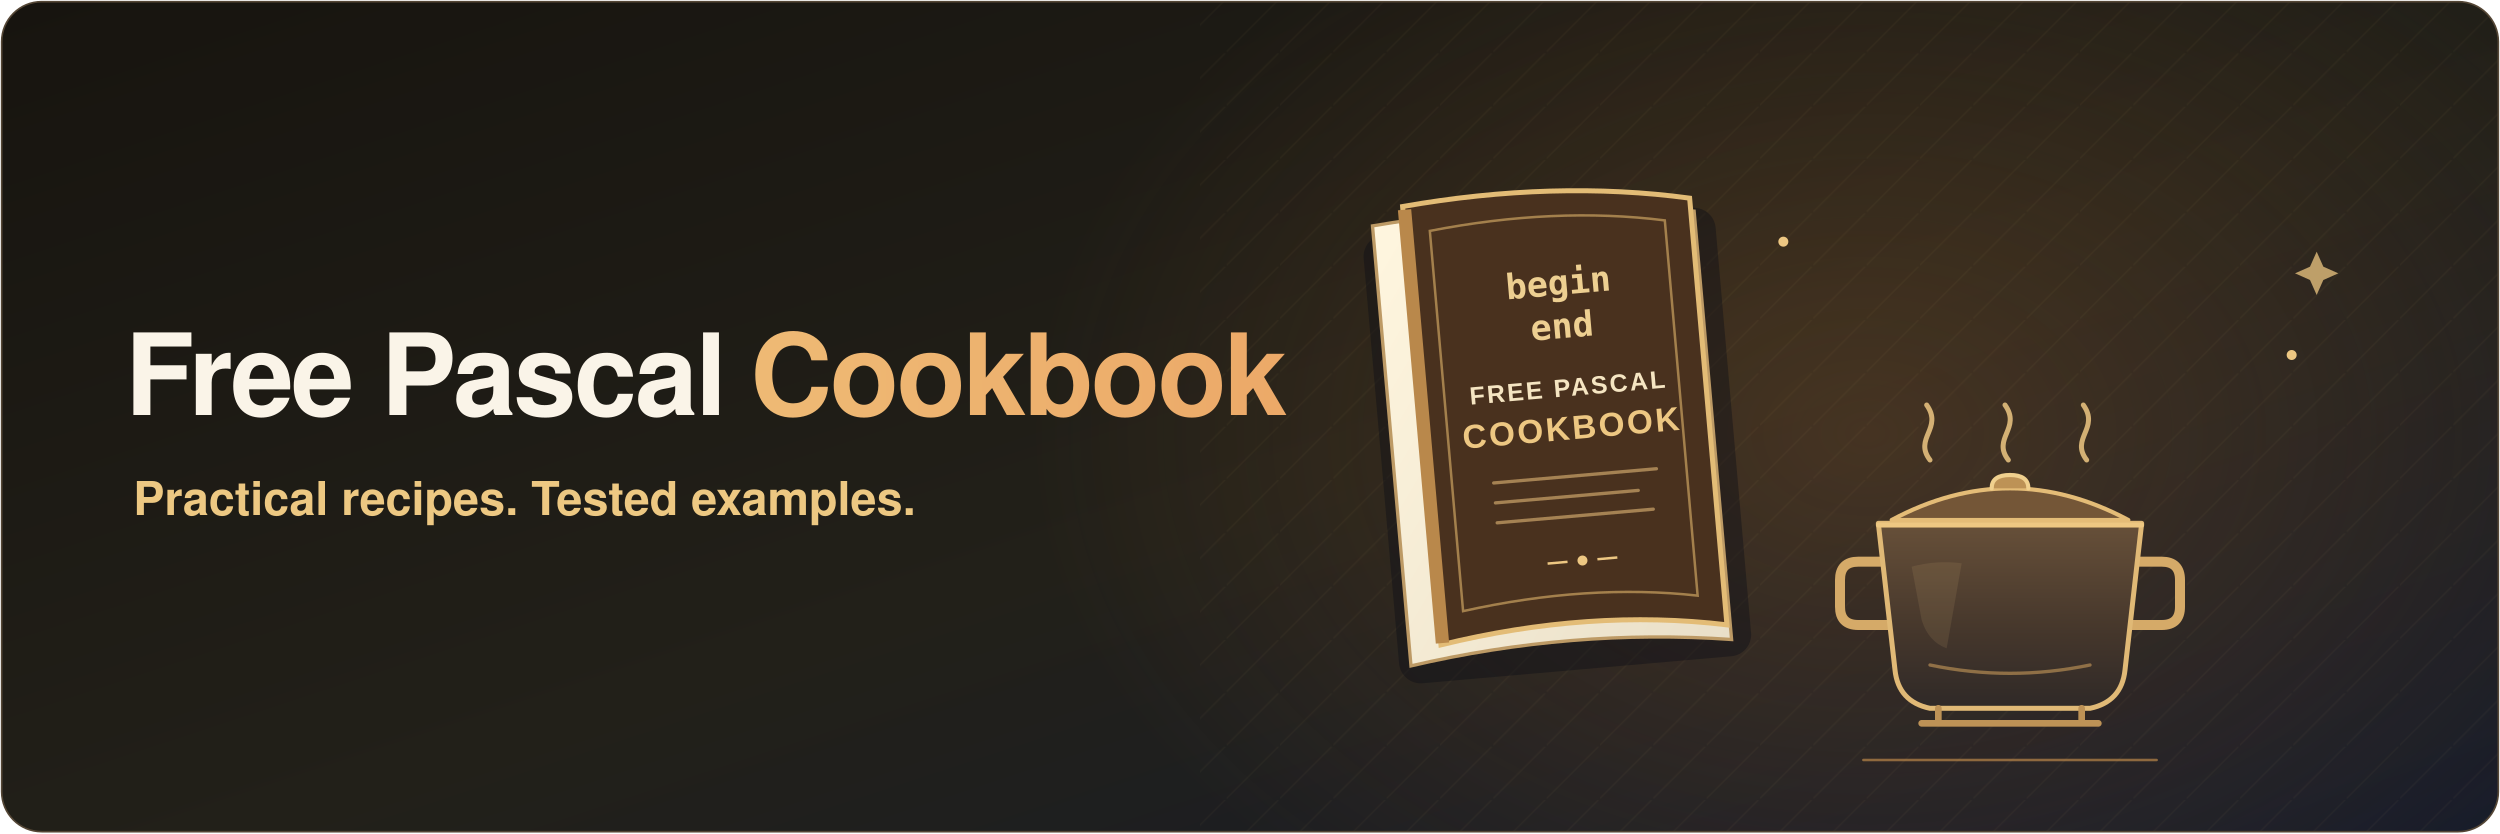
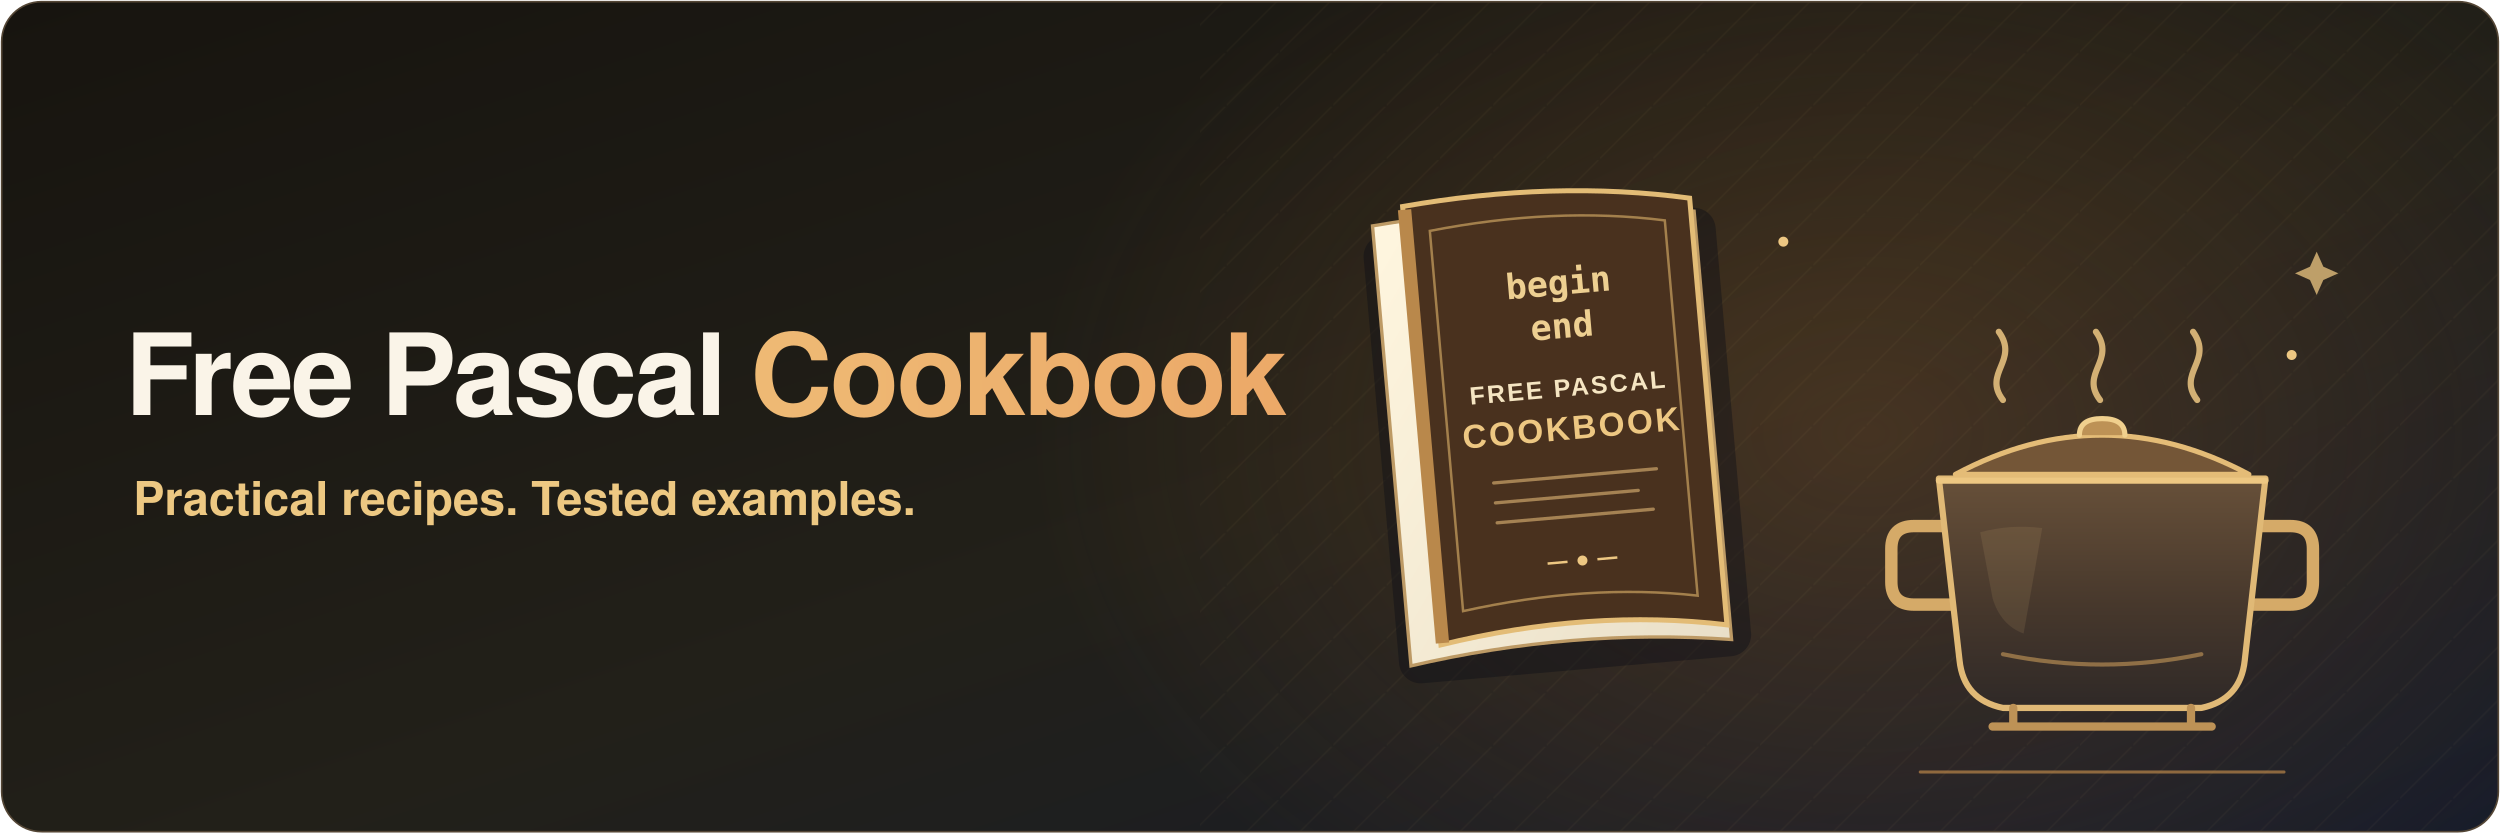
<svg xmlns="http://www.w3.org/2000/svg" width="1500" height="500" viewBox="0 0 1500 500" role="img" aria-labelledby="title desc">
  <defs>
    <linearGradient id="bg" x2="1" y2="1">
      <stop stop-color="#17140f" />
      <stop offset=".55" stop-color="#222019" />
      <stop offset="1" stop-color="#171c2a" />
    </linearGradient>
    <radialGradient id="glow">
      <stop stop-color="#a56832" stop-opacity=".28" />
      <stop offset="1" stop-color="#a56832" stop-opacity="0" />
    </radialGradient>
    <linearGradient id="gold" x2="1">
      <stop stop-color="#f1cd83" />
      <stop offset="1" stop-color="#eca968" />
    </linearGradient>
    <linearGradient id="page" x2="1" y2="1">
      <stop stop-color="#fff6df" />
      <stop offset="1" stop-color="#e9dfc8" />
    </linearGradient>
    <linearGradient id="potBody" x2="0" y2="1">
      <stop stop-color="#675039" />
      <stop offset=".55" stop-color="#47382c" />
      <stop offset="1" stop-color="#2f2927" />
    </linearGradient>
    <pattern id="grain" width="32" height="32" patternUnits="userSpaceOnUse">
      <path d="M0 31L31 0" stroke="#eacb8c" stroke-opacity=".035" />
    </pattern>
    <clipPath id="frame">
      <rect x="1" y="1" width="1498" height="498" rx="24" />
    </clipPath>
  </defs>
  <g clip-path="url(#frame)">
    <path fill="url(#bg)" d="M0 0H1500V500H0z" />
    <ellipse cx="1120" cy="260" rx="500" ry="360" fill="url(#glow)" />
    <path d="M720 0H1500V500H720z" fill="url(#grain)" />
  </g>
  <rect x="1" y="1" width="1498" height="498" rx="24" fill="none" stroke="#544635" />
  <g transform="translate(0 38)" font-family="Segoe UI, Helvetica, Arial, sans-serif">
    <text x="75" y="211" fill="#faf4e8" font-size="68" font-weight="700" letter-spacing="-1.5">Free Pascal<tspan dx="14" fill="url(#gold)">Cookbook</tspan>
    </text>
    <text x="80" y="271" fill="#edc882" font-size="28" font-weight="600">Practical recipes. Tested examples.</text>
  </g>
  <g transform="translate(810 117) rotate(-5 105 135)">
    <rect x="17" y="17" width="212" height="270" rx="13" fill="#080b14" opacity=".38" />
    <path d="M24 11Q123 3 217 19V277Q122 262 24 276Z" fill="url(#page)" stroke="#bd9a65" stroke-width="2" />
    <path d="M43 1Q135 -7 215 11V268Q134 251 43 265Z" fill="#49311e" stroke="#e3bc76" stroke-width="3" />
    <path d="M44 3V264" stroke="#b9884b" stroke-width="8" />
    <path d="M58 17Q134 9 199 23V249Q134 236 58 246Z" fill="none" stroke="#c79e5f" stroke-opacity=".72" stroke-width="1.5" />
    <g text-anchor="middle" fill="#edcf91" font-family="Cascadia Code, Consolas, monospace" font-size="21" font-weight="700">
      <text x="132" y="62">begin</text>
      <text x="132" y="88">end</text>
    </g>
    <text x="132" y="123" text-anchor="middle" fill="#f5e5c2" font-family="Segoe UI, Arial, sans-serif" font-size="15" font-weight="700" letter-spacing="1.3">FREE PASCAL</text>
    <text x="132" y="149" text-anchor="middle" fill="#edc782" font-family="Segoe UI, Arial, sans-serif" font-size="20" font-weight="700" letter-spacing="1.5">COOKBOOK</text>
    <path d="M83 171H181M83 183H169M83 195H177" stroke="#bb9660" stroke-opacity=".8" stroke-width="2" stroke-linecap="round" />
    <circle cx="132" cy="222" r="3" fill="#edc782" />
    <path d="M111 222H123M141 222H153" stroke="#edc782" stroke-width="1.5" />
  </g>
-   <g transform="translate(1084 276)" stroke-linecap="round" stroke-linejoin="round">
+   <g transform="translate(1110 240) scale(1.24)" stroke-linecap="round" stroke-linejoin="round">
    <path d="M74 0C64 -13 82 -19 72 -33M121 0C111 -13 129 -19 119 -33M168 0C158 -13 176 -19 166 -33" fill="none" stroke="#edc782" stroke-width="3" opacity=".85" />
    <path d="M48 61H31Q20 61 20 72V88Q20 99 31 99H52M196 61H213Q224 61 224 72V88Q224 99 213 99H192" fill="none" stroke="#d5aa68" stroke-width="6" />
    <path d="M43 38H201L191 126Q189 145 170 149H74Q55 145 53 126Z" fill="url(#potBody)" stroke="#e0b976" stroke-width="3" />
    <path d="M51 36Q122 -2 193 36Z" fill="#745637" stroke="#e4bc77" stroke-width="2.5" />
    <path d="M111 17Q111 9 122 9Q133 9 133 17" fill="#bd9256" stroke="#f0d08e" stroke-width="2.5" />
    <path d="M43 39H201" fill="none" stroke="#edc782" stroke-width="3" />
    <path d="M63 64Q78 60 93 62L84 113Q73 109 69 96Z" fill="#e4bd80" opacity=".11" />
    <path d="M74 123Q122 133 170 123" fill="none" stroke="#bd9256" stroke-width="2" opacity=".65" />
    <path d="M79 149V158M165 149V158M69 158H175" fill="none" stroke="#bd9256" stroke-width="4" />
    <path d="M34 180H210" fill="none" stroke="#c58d4b" stroke-width="1.5" opacity=".65" />
  </g>
  <g fill="#edc782">
    <circle cx="1070" cy="145" r="3" />
    <circle cx="1375" cy="213" r="3" />
    <path d="M1390 151L1394 160L1403 164L1394 168L1390 177L1386 168L1377 164L1386 160Z" opacity=".75" />
  </g>
</svg>
